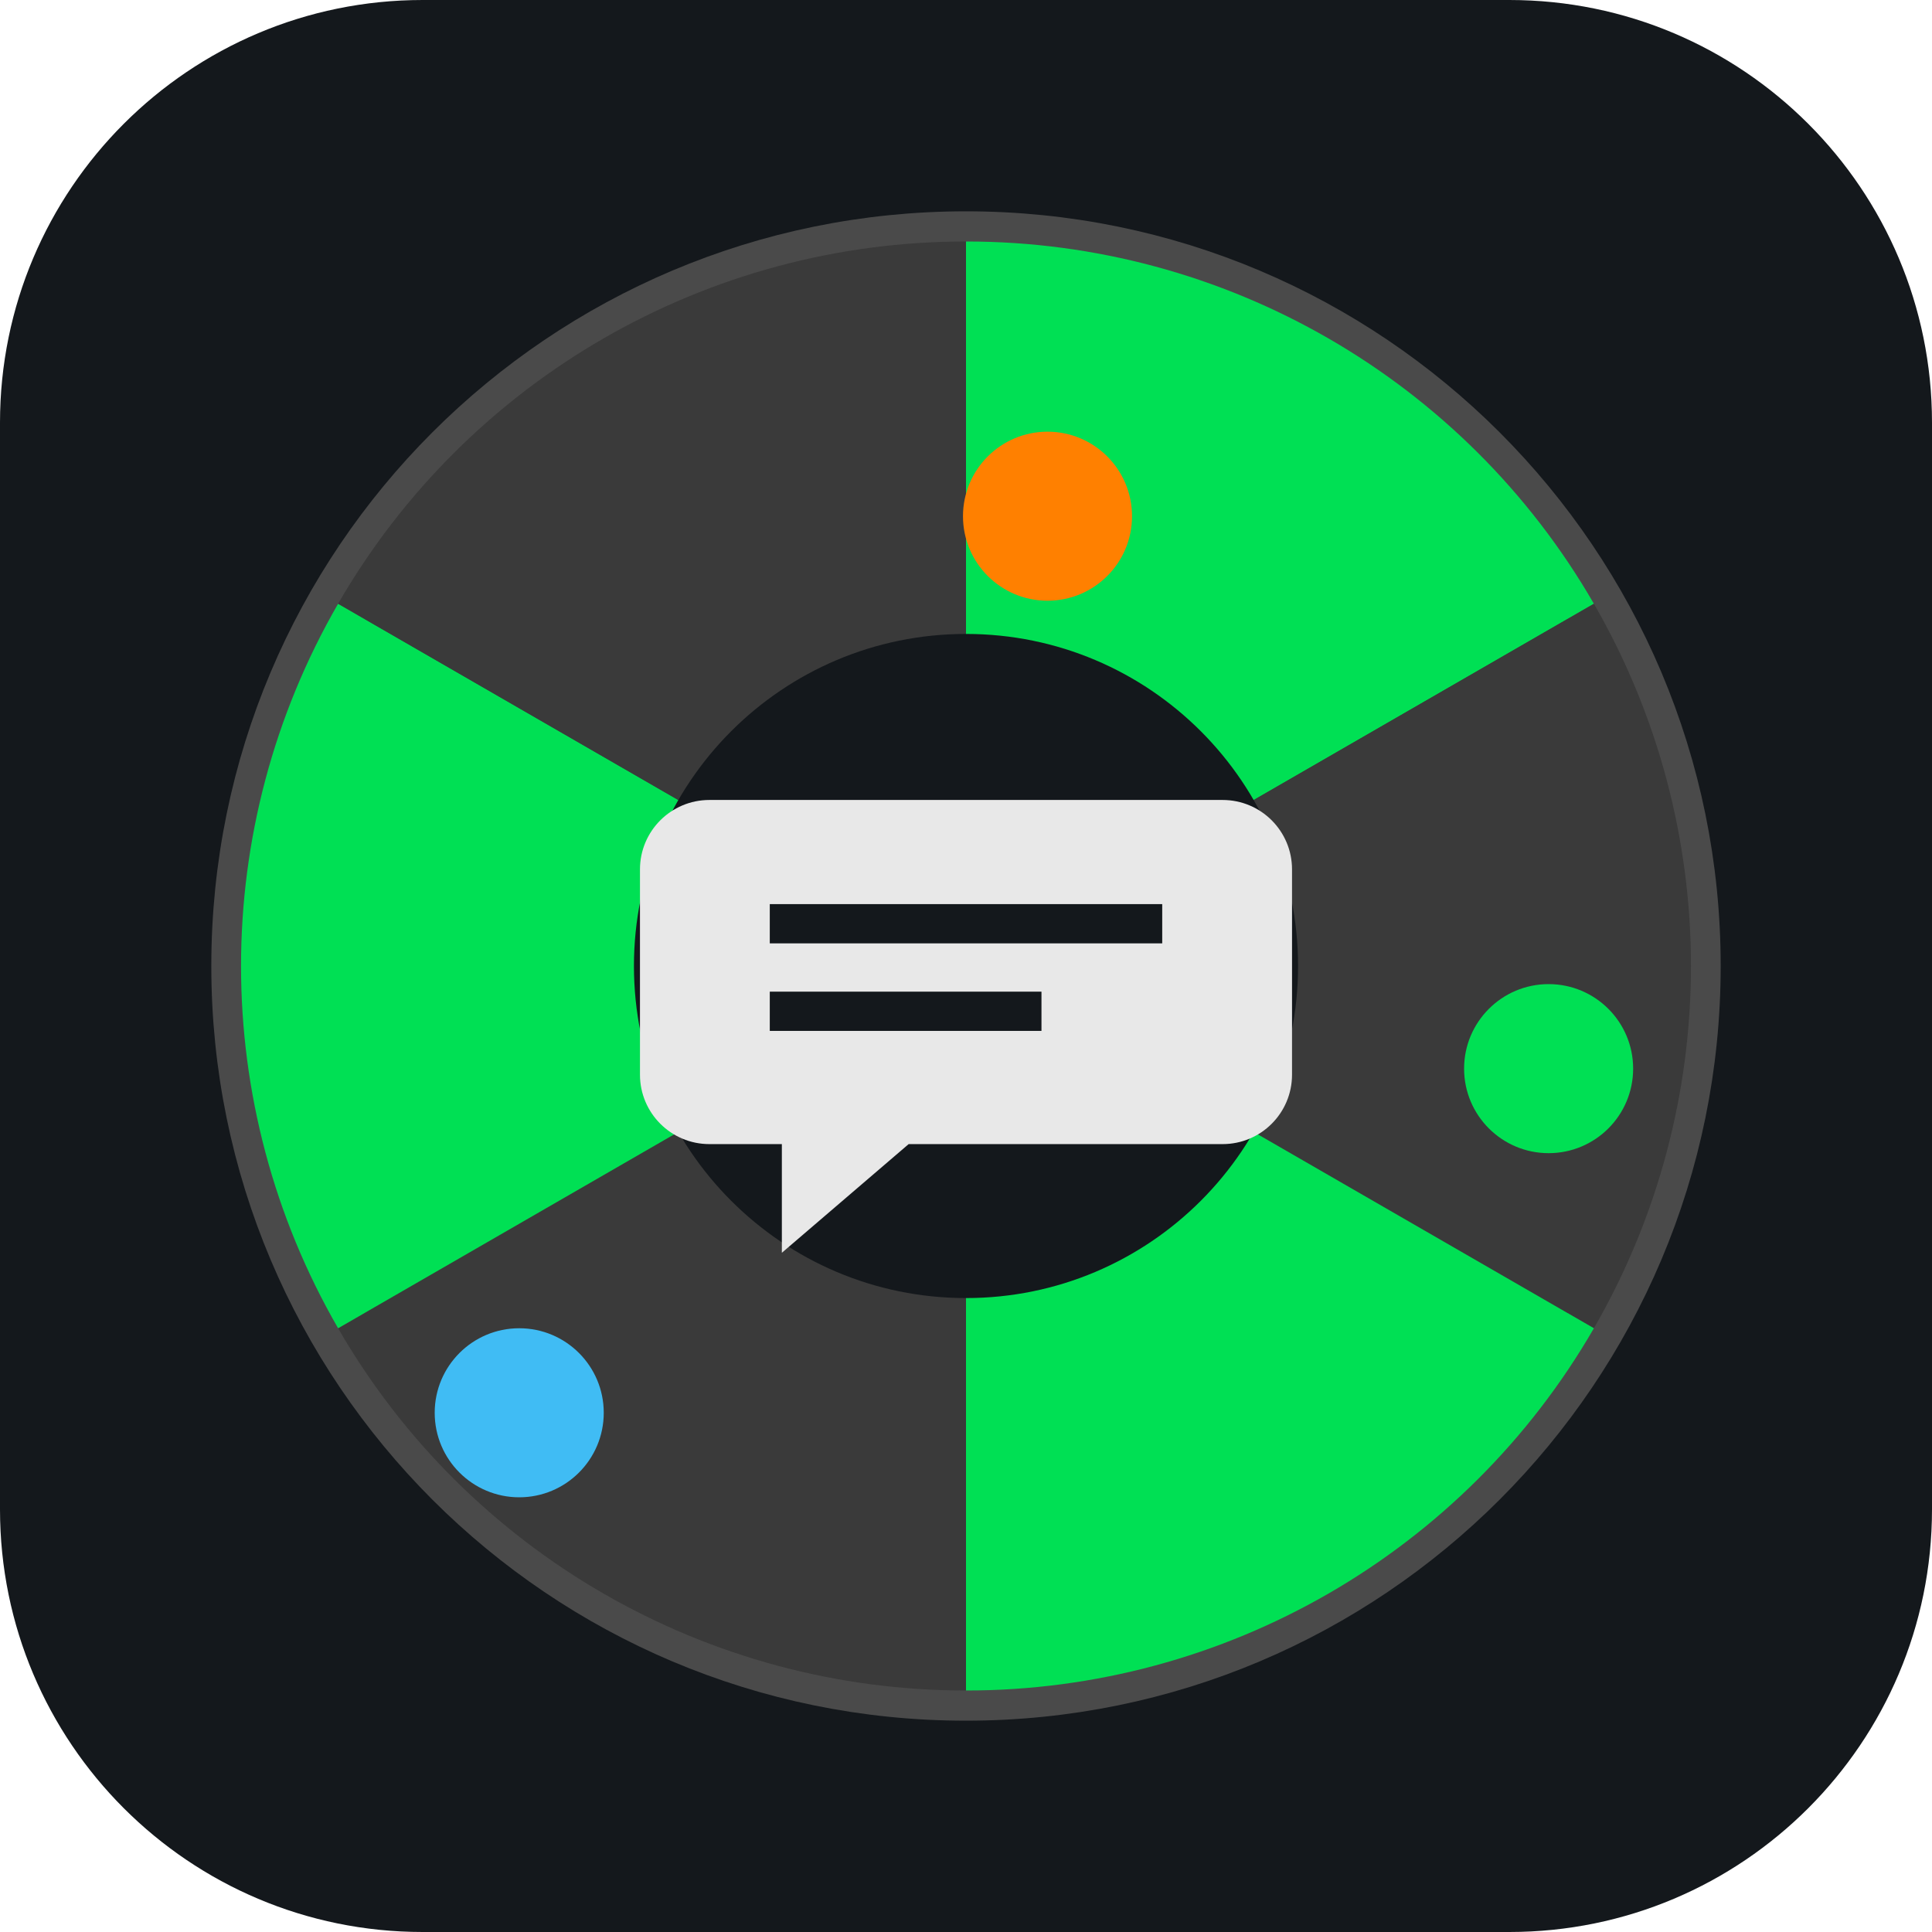
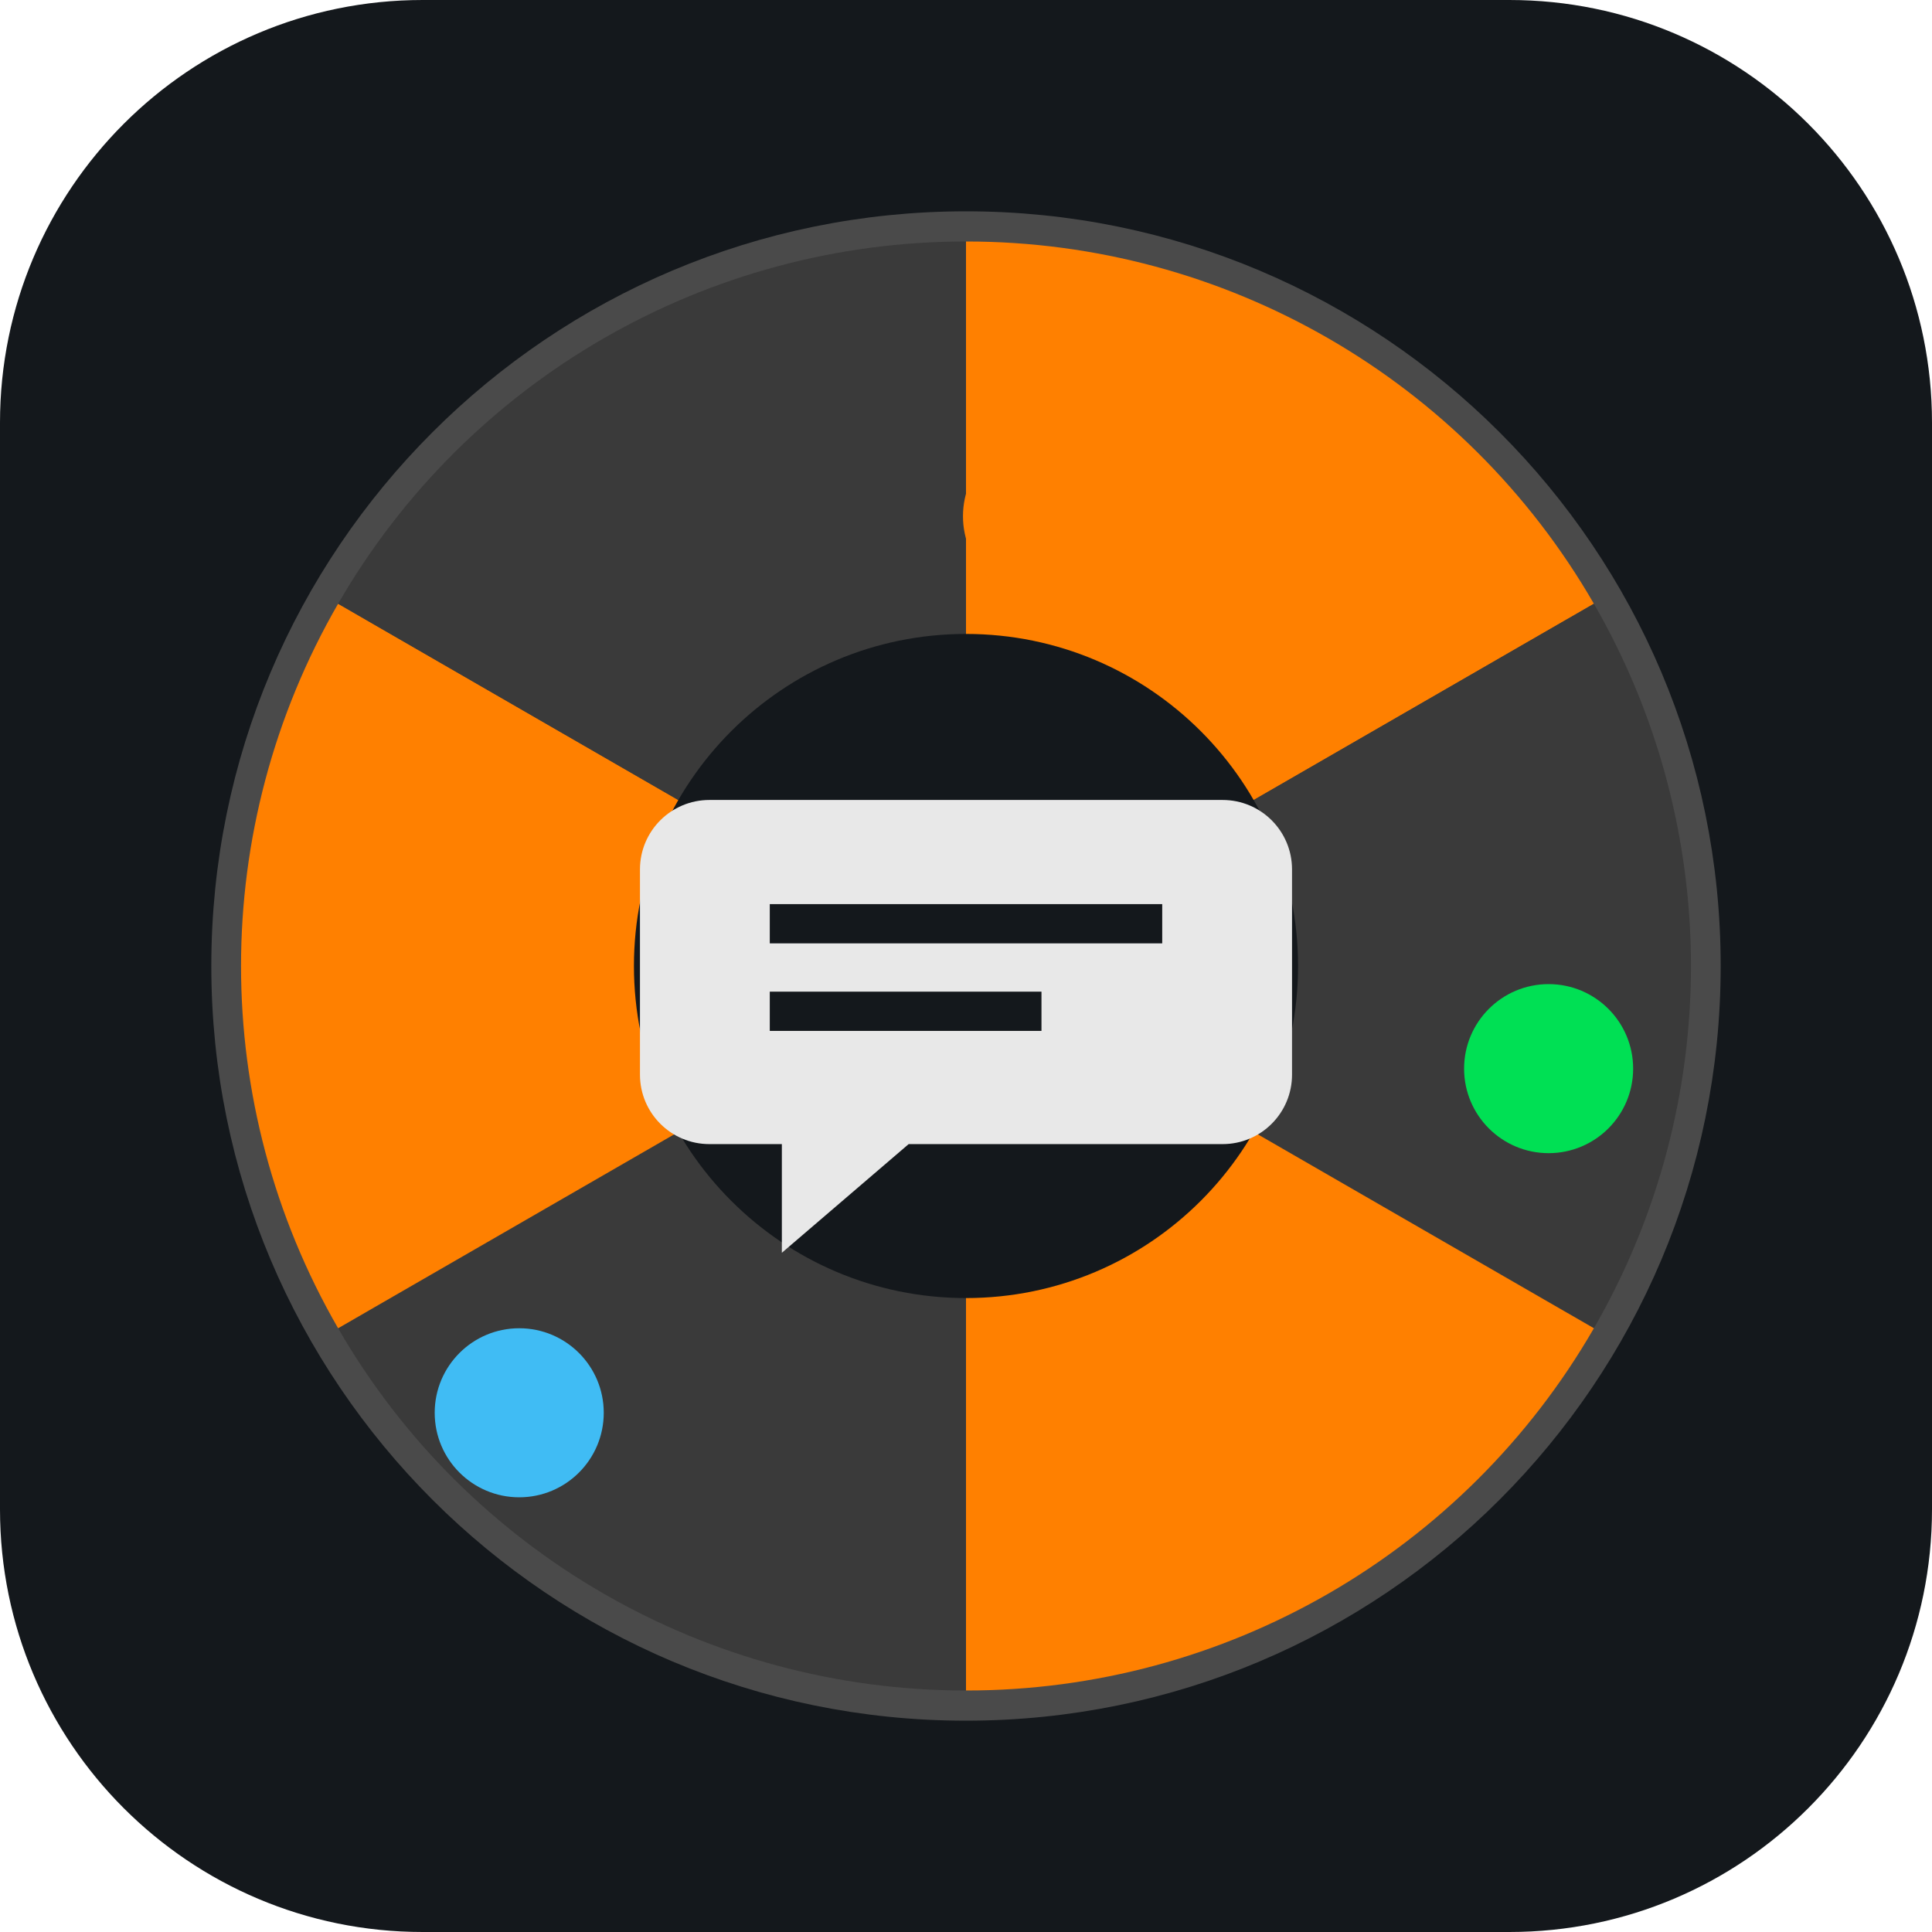
<svg xmlns="http://www.w3.org/2000/svg" viewBox="0 0 64 64">
  <rect width="64" height="64" rx="14" fill="#14181c" />
  <circle cx="32" cy="32" r="24" fill="#3a3a3a" stroke="#4a4a4a" stroke-width="2" />
-   <path d="M32 32 L32 8 A24 24 0 0 1 52.8 20 Z" fill="#00e054" />
+   <path d="M32 32 L32 8 A24 24 0 0 1 52.8 20 Z" fill="#ff8000" />
  <path d="M32 32 L52.8 20 A24 24 0 0 1 52.8 44 Z" fill="#3a3a3a" />
-   <path d="M32 32 L52.8 44 A24 24 0 0 1 32 56 Z" fill="#00e054" />
+   <path d="M32 32 L52.8 44 A24 24 0 0 1 32 56 Z" fill="#ff8000" />
  <path d="M32 32 L32 56 A24 24 0 0 1 11.2 44 Z" fill="#3a3a3a" />
-   <path d="M32 32 L11.2 44 A24 24 0 0 1 11.2 20 Z" fill="#00e054" />
+   <path d="M32 32 L11.2 44 A24 24 0 0 1 11.2 20 Z" fill="#ff8000" />
  <path d="M32 32 L11.2 20 A24 24 0 0 1 32 8 Z" fill="#3a3a3a" />
  <circle cx="34.7" cy="17.1" r="2.8" fill="#ff8000" />
  <circle cx="51.3" cy="35.4" r="2.8" fill="#00e054" />
  <circle cx="17.2" cy="46.8" r="2.8" fill="#40bcf4" />
  <circle cx="32" cy="32" r="11" fill="#14181c" />
  <path d="M23.5 26.5h17a2.3 2.3 0 0 1 2.3 2.3v6.8a2.3 2.3 0 0 1-2.3 2.3h-10.4l-4.2 3.6v-3.6h-2.4a2.3 2.3 0 0 1-2.3-2.3v-6.8a2.3 2.3 0 0 1 2.3-2.3Z" fill="#e8e8e8" />
  <line x1="25.5" y1="30.6" x2="38.5" y2="30.6" stroke="#14181c" stroke-width="1.3" />
  <line x1="25.5" y1="33.5" x2="34.5" y2="33.5" stroke="#14181c" stroke-width="1.3" />
</svg>
